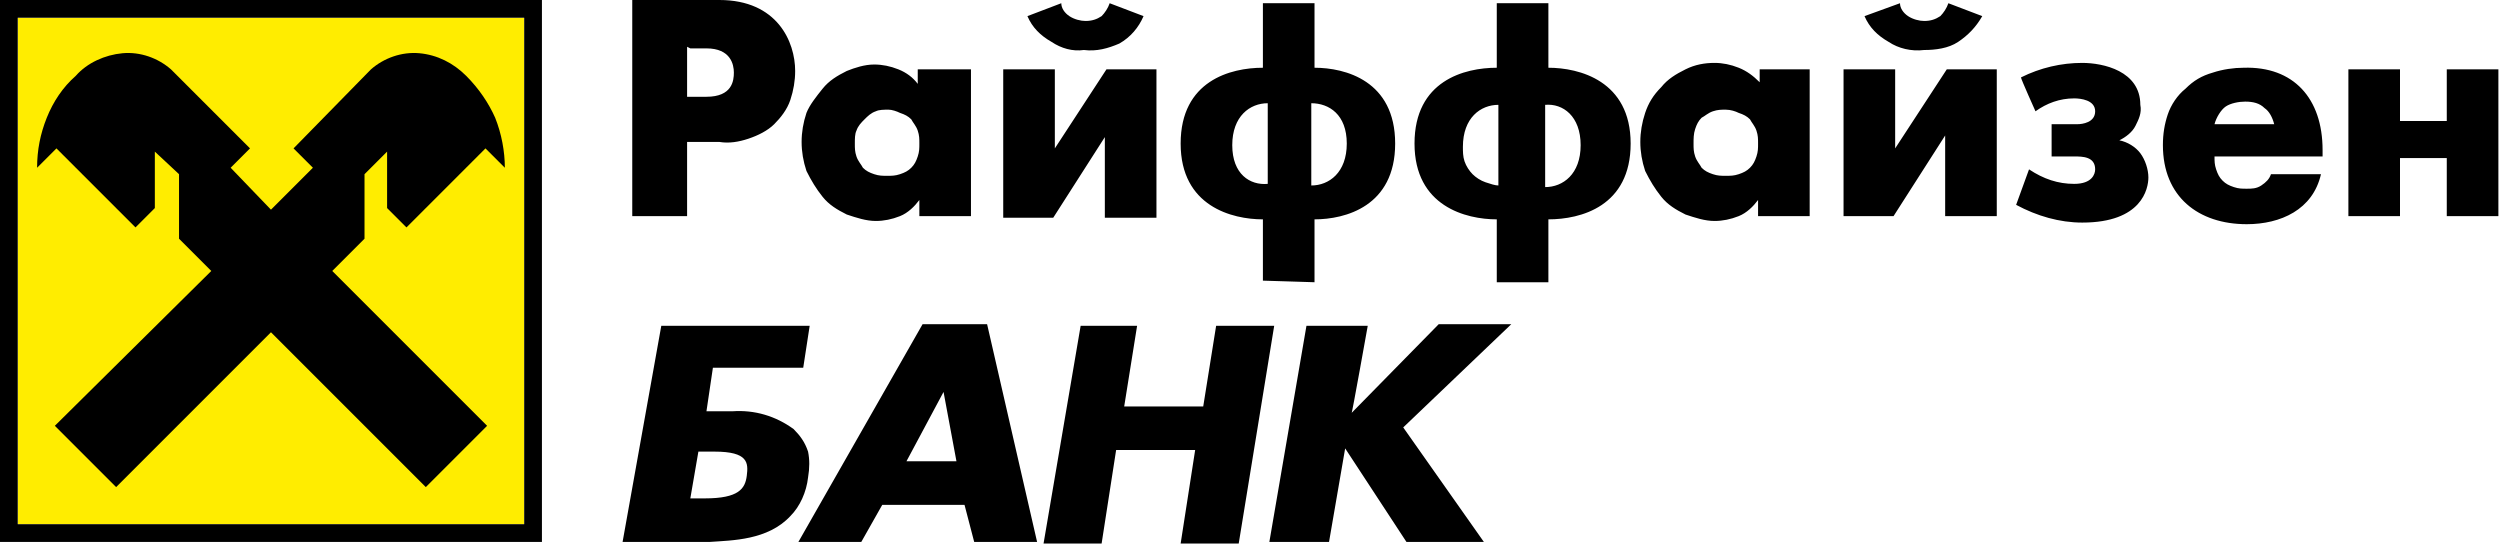
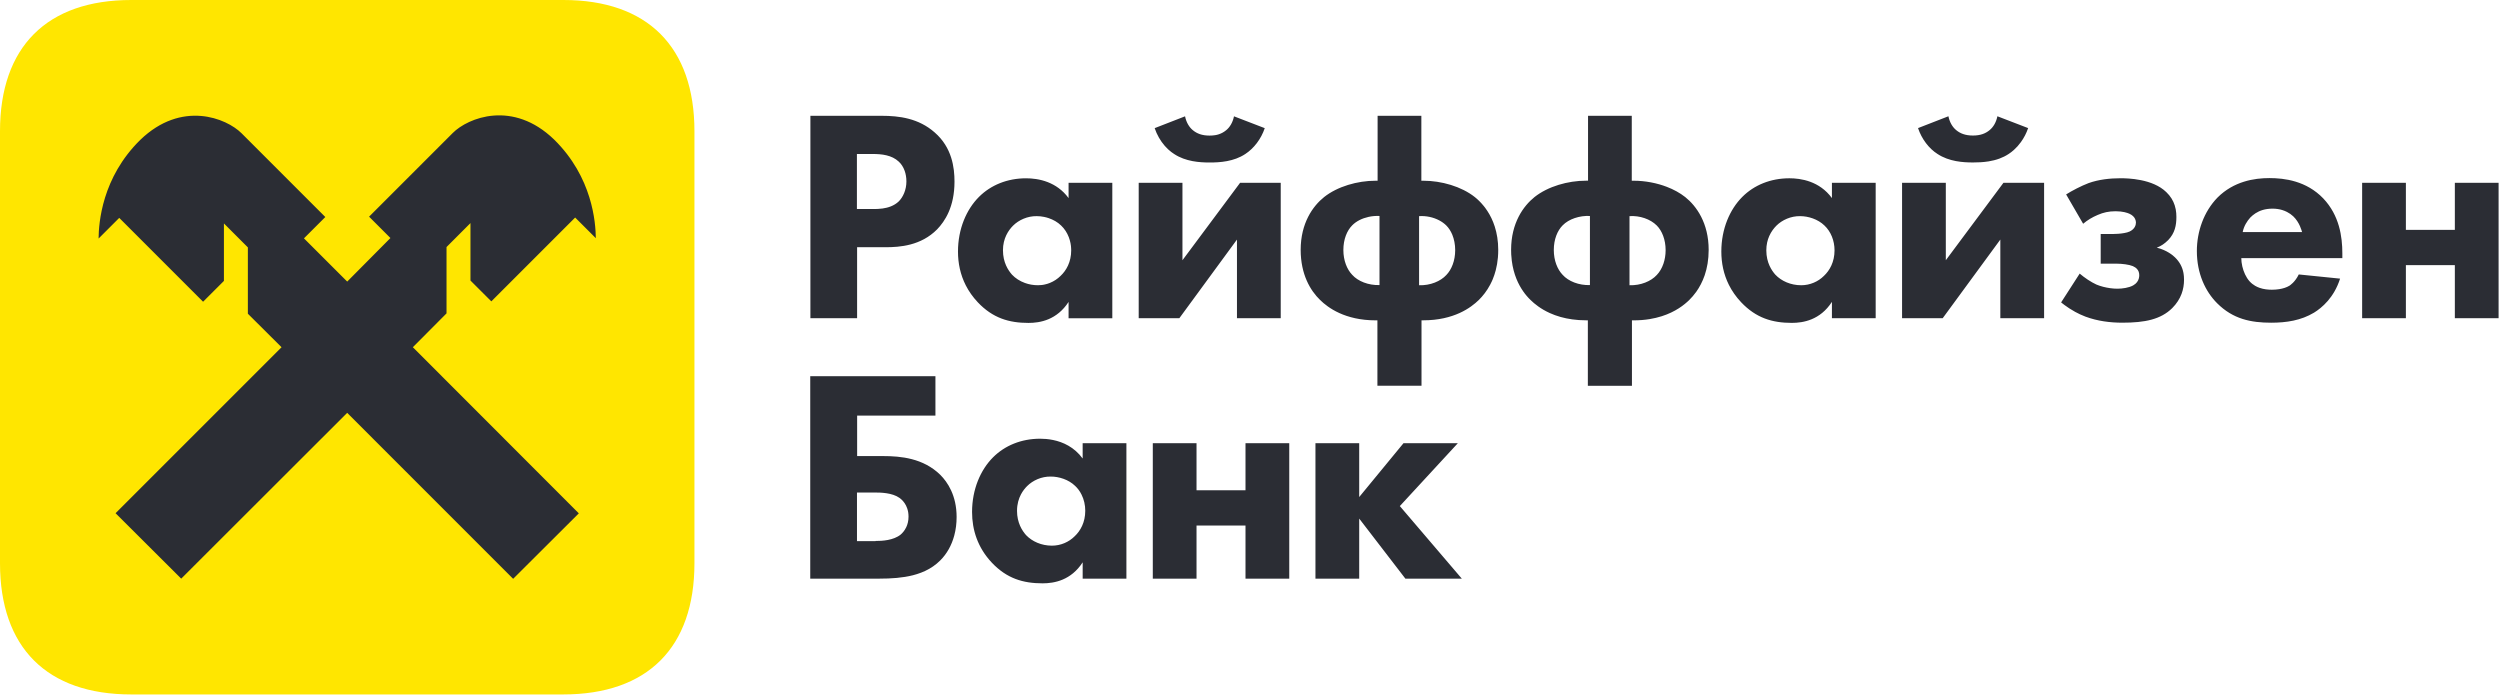
- <svg xmlns="http://www.w3.org/2000/svg" viewBox="0 0 155 33.7">
-   <path fill="#ffed00" d="M1.1 1.1h31.4v31.4H1.1V1.1z" />
-   <g fill="#000">
-     <path d="M70.5 20.2l-.8 5h4.9l.8-5H79l-2.2 13.5h-3.6l.9-5.8h-4.9l-.9 5.8h-3.6L67 20.2h3.5zm14.3 0H81l-2.3 13.4h3.7l1-5.8 3.8 5.8H92l-5-7.1 6.7-6.4h-4.5l-5.4 5.5c0 .2 1-5.4 1-5.4zm-25.5 8.4l-.8-4.3-2.3 4.3h3.1zm.5 2.7h-5.1l-1.3 2.3h-3.9l7.7-13.5h4l3.1 13.5h-3.9l-.6-2.3zm-9.7-1.7c-.1.9-.5 1.8-1.1 2.4-1.4 1.5-3.6 1.5-5 1.6h-5.4L41 20.2h9.2l-.4 2.6h-5.6l-.4 2.7h1.6c1.4-.1 2.7.3 3.8 1.1.4.4.7.8.9 1.4.1.5.1 1 0 1.6zM44.3 28h-1l-.5 2.9h.9c2.1 0 2.5-.6 2.6-1.4s.1-1.5-2-1.5zm93-20.3h3.7c-.1-.4-.3-.8-.6-1-.3-.3-.7-.4-1.2-.4-.4 0-.9.1-1.2.3s-.6.7-.7 1.1zm6.7 1.6v.4h-6.7c0 .3 0 .5.1.8.1.3.2.5.4.7.2.2.4.3.7.4.3.1.5.1.8.1.3 0 .6 0 .9-.2s.5-.4.6-.7h3.1c-.5 2.2-2.5 3.1-4.6 3.1-3 0-5.2-1.7-5.2-4.9 0-.7.1-1.3.3-1.9.2-.6.6-1.2 1.1-1.6.5-.5 1-.8 1.7-1 .6-.2 1.3-.3 1.9-.3 3.1-.1 4.9 1.9 4.9 5.1zM55.1 6.8c-.3 0-.6 0-.8.1-.3.1-.5.3-.7.5s-.4.4-.5.7c-.1.2-.1.5-.1.8 0 .3 0 .5.1.8.1.3.3.5.4.7.2.2.4.3.7.4.3.1.5.1.8.1.3 0 .5 0 .8-.1s.5-.2.7-.4.3-.4.4-.7.1-.5.1-.8c0-.3 0-.5-.1-.8-.1-.3-.3-.5-.4-.7-.2-.2-.4-.3-.7-.4-.2-.1-.5-.2-.7-.2zm5.1-2.5v9.1H57v-1c-.3.4-.7.8-1.2 1-.5.2-1 .3-1.5.3-.6 0-1.2-.2-1.8-.4-.6-.3-1.1-.6-1.5-1.1-.4-.5-.7-1-1-1.6-.2-.6-.3-1.2-.3-1.8 0-.6.1-1.2.3-1.8.2-.5.6-1 1-1.5s.9-.8 1.5-1.1c.5-.2 1.1-.4 1.7-.4.5 0 1 .1 1.5.3.5.2.9.5 1.2.9v-.9h3.3zM107 6.8c-.3 0-.5 0-.8.1-.3.1-.5.3-.7.4-.2.2-.3.4-.4.7-.1.3-.1.6-.1.9 0 .3 0 .5.1.8.1.3.3.5.4.7.2.2.4.3.7.4.3.1.5.1.8.1.3 0 .5 0 .8-.1s.5-.2.7-.4.3-.4.4-.7.1-.5.1-.8c0-.3 0-.5-.1-.8-.1-.3-.3-.5-.4-.7-.2-.2-.4-.3-.7-.4-.2-.1-.5-.2-.8-.2zm5.2-2.5v9.1H109v-1c-.3.4-.7.8-1.2 1s-1 .3-1.5.3c-.6 0-1.2-.2-1.8-.4-.6-.3-1.1-.6-1.5-1.1-.4-.5-.7-1-1-1.6-.2-.6-.3-1.2-.3-1.8 0-.6.1-1.2.3-1.8.2-.6.5-1.1 1-1.6.4-.5.9-.8 1.5-1.1.6-.3 1.2-.4 1.8-.4.5 0 1 .1 1.5.3.5.2.9.5 1.3.9v-.8h3.1zm-73 9.1V0h5.4c3.6 0 4.7 2.6 4.7 4.4 0 .6-.1 1.2-.3 1.8-.2.6-.6 1.1-1 1.5-.4.4-1 .7-1.6.9s-1.2.3-1.8.2h-2v4.6h-3.4zm3.4-10.5V6h1.2c1.6 0 1.7-1 1.7-1.5S45.3 3 43.8 3h-1l-.2-.1c.1 0 0 0 0 0zm19.6 1.4v9.2h3.1l3.2-5v5h3.2V4.3h-3.1l-3.2 4.9V4.3h-3.2zm5-1.2c.8.1 1.5-.1 2.2-.4.7-.4 1.2-1 1.5-1.7L68.8.2c-.1.3-.3.6-.5.8-.3.2-.6.3-1 .3-.3 0-.7-.1-1-.3-.3-.2-.5-.5-.5-.8l-2.1.8c.3.7.8 1.2 1.5 1.6.6.4 1.3.6 2 .5zm11.1 14.3v-3.8c-1.9 0-5.1-.8-5.1-4.7s3.1-4.7 5.1-4.7v-4h3.2v4c1.9 0 5 .8 5 4.7s-3.1 4.7-5 4.7v3.9c.1 0-3.2-.1-3.2-.1zm3-11v5.1c1.1 0 2.2-.8 2.2-2.6s-1.1-2.5-2.2-2.5zm-2.7 5v-5c-1.1 0-2.2.8-2.2 2.6s1.1 2.5 2.2 2.4c0 .1 0 0 0 0zm14.2 6.1v-3.9c-1.9 0-5.1-.8-5.1-4.7s3.1-4.7 5.1-4.7v-4H96v4c1.9 0 5.1.8 5.1 4.7S98 13.6 96 13.6v3.9h-3.2zm3-11v5.1c1.1 0 2.2-.8 2.2-2.6s-1.1-2.6-2.2-2.5zm-2.9 5v-5c-1.1 0-2.2.8-2.2 2.6 0 .3 0 .6.1.9.1.3.3.6.5.8s.5.4.8.5.6.2.8.2zm21.4-7.2v9.1h3.1l3.2-5v5h3.2V4.3h-3.1l-3.2 4.9V4.3h-3.2zm5-1.2c.7 0 1.5-.1 2.1-.5.6-.4 1.1-.9 1.5-1.6l-2.1-.8c-.1.3-.3.6-.5.8-.3.2-.6.3-1 .3-.3 0-.7-.1-1-.3-.3-.2-.5-.5-.5-.8l-2.2.8c.3.7.8 1.2 1.5 1.6.6.4 1.4.6 2.2.5zm6.9 3.8c.7-.5 1.5-.8 2.4-.8.4 0 1.3.1 1.3.8s-.8.8-1.1.8h-1.6v2h1.4c.5 0 1.3 0 1.3.8 0 .3-.2.9-1.3.9-1 0-1.9-.3-2.8-.9l-.8 2.2c1.3.7 2.7 1.1 4.1 1.1 3.7 0 4.1-2.1 4.1-2.8 0-.5-.2-1.1-.5-1.5-.3-.4-.8-.7-1.3-.8.4-.2.8-.5 1-.9.2-.4.4-.8.3-1.3 0-2.1-2.3-2.6-3.6-2.6-1.3 0-2.6.3-3.8.9 0 .1.9 2.1.9 2.1zm19.4 6.5h3.2V9.8h2.9v3.6h3.2V4.3h-3.2v3.2h-2.9V4.3h-3.2v9.1zM33.6 33.6H0V0h33.6v33.6zM32.5 1.1H1.1v31.4h31.4V1.1z" />
-     <path d="M16.8 20.6l-9.6 9.6-3.8-3.8 9.7-9.6-2-2v-4L9.6 9.4v3.5l-1.2 1.2-4.9-4.9-1.2 1.2c0-1.1.2-2.1.6-3.1.4-1 1-1.9 1.8-2.6.7-.8 1.8-1.3 2.9-1.4 1.1-.1 2.2.3 3 1l4.9 4.9-1.2 1.2 2.5 2.6 2.6-2.6-1.2-1.2L23 4.3c.8-.7 1.9-1.1 3-1 1.1.1 2.1.6 2.9 1.4.8.8 1.4 1.7 1.8 2.6.4 1 .6 2.1.6 3.1l-1.2-1.2-4.9 4.9-1.2-1.2V9.4l-1.4 1.4v4l-2 2 9.6 9.6-3.8 3.8-9.6-9.6z" />
-   </g>
+ <svg xmlns="http://www.w3.org/2000/svg" viewBox="0 0 144 40">
+   <path fill="#FFE600" d="M40 32.44C40 37.3 37.3 40 32.44 40H7.56C2.7 40 0 37.3 0 32.44V7.56C0 2.7 2.7 0 7.56 0h24.89C37.3 0 40 2.7 40 7.56v24.88Z" />
+   <path fill="#2B2D34" d="M25.72 18.05v-3.82l1.379-1.381v3.31L28.3 17.359l4.829-4.829 1.19 1.189c-.01-.899-.19-3.509-2.4-5.679-2.38-2.3-4.96-1.26-5.84-.38l-4.82 4.82 1.23 1.23-2.49 2.509-2.491-2.49 1.23-1.229-4.82-4.82c-.88-.88-3.46-1.92-5.84.379-2.21 2.17-2.39 4.78-2.4 5.681l1.19-1.19 4.829 4.83 1.201-1.2v-3.31l1.379 1.38v3.82l1.94 1.931-9.56 9.56 3.781 3.769 9.56-9.55 9.559 9.56L33.34 29.569l-9.56-9.569 1.94-1.95Zm20.951 3.62h7.21v2.27h-4.51v2.33h1.5c1.009 0 2.31.12 3.289 1.08.42.419.941 1.189.941 2.429 0 .374-.046.733-.136 1.068-.15.559-.422 1.05-.805 1.432-.26.26-.555.46-.879.611-.147.068-.3.126-.46.177-.078.025-.157.047-.238.068-.588.149-1.244.195-1.943.195h-3.97V21.67Zm3.76 9.49c.37 0 1.03-.03 1.449-.37.081-.07.22-.208.322-.427.074-.157.129-.357.129-.603 0-.088-.007-.172-.019-.25-.013-.083-.034-.16-.059-.232-.039-.113-.09-.212-.148-.297-.054-.08-.115-.148-.176-.205-.027-.025-.053-.047-.08-.068l-.038-.029c-.419-.3-1.1-.309-1.379-.309h-1.07v2.8h1.07v-.01Zm14.449-5.63h-2.519v.88c-.486-.661-1.133-.949-1.704-1.066-.274-.057-.531-.074-.746-.074-1.079 0-2.029.39-2.71 1.07-.72.72-1.21 1.84-1.21 3.15 0 1.03.32 2.05 1.14 2.921.86.91 1.8 1.189 2.921 1.189.33 0 .746-.041 1.165-.22.404-.173.811-.474 1.145-.99v.941h2.519v-7.8Zm-6.299 3.89c0-.386.097-.698.227-.945.107-.2.235-.358.353-.475.33-.33.83-.56 1.37-.55.46 0 1.02.17 1.399.54.07.066.135.138.193.215.067.089.126.186.176.288.138.277.212.595.212.927 0 .67-.281 1.161-.611 1.47-.165.165-.364.299-.586.393-.223.095-.469.147-.724.147-.6 0-1.14-.239-1.491-.61-.22-.25-.519-.7-.519-1.4Zm7.82-3.89h2.519v2.71h2.821v-2.71h2.52v7.8h-2.52V30.27h-2.821v3.06h-2.519v-7.8Zm11.889 0h-2.52v7.8h2.52v-3.46l2.66 3.46h3.25l-3.57-4.18 3.34-3.62H80.84l-2.55 3.1v-3.1ZM50.779 6.67c1.01 0 2.131.14 3.06.96 1.0.87 1.14 2.03 1.14 2.83 0 1.47-.56 2.29-1 2.75-.929.941-2.149 1.03-2.97 1.03h-1.64v4.09h-2.69V6.67h4.099Zm-1.42 5.37h.96c.143 0 .325-.003.52-.031.314-.044.66-.151.93-.409.239-.24.44-.65.44-1.15 0-.224-.036-.431-.101-.612-.076-.214-.193-.394-.339-.528-.401-.379-.981-.44-1.501-.44h-.91v3.17Zm14.71-1.51h-2.519v.88c-.345-.47-.772-.751-1.194-.917-.459-.18-.913-.223-1.256-.223-1.079 0-2.029.39-2.71 1.07-.72.72-1.21 1.84-1.21 3.15 0 .666.134 1.328.45 1.948.173.339.4.665.69.973.86.91 1.8 1.189 2.92 1.189.329 0 .742-.04 1.159-.217.406-.173.815-.474 1.151-.993v.941h2.519v-7.8Zm-6.299 3.89c0-.7.32-1.159.58-1.42.33-.33.84-.56 1.37-.55.136 0 .28.015.426.045.085.017.171.04.256.069.262.088.515.228.718.426.193.183.343.412.442.67.042.11.075.225.099.343.01.051.018.104.025.157.005.042.008.085.01.129.003.043.005.086.005.131 0 .67-.281 1.161-.611 1.47-.173.173-.383.312-.619.407-.091.037-.187.067-.286.088l-.109.022-.102.012c-.064.007-.129.01-.194.01-.262 0-.513-.046-.742-.129-.294-.106-.551-.272-.748-.481-.22-.25-.519-.7-.519-1.4Zm10.339-3.89v4.46l3.32-4.46h2.341v7.8h-2.521v-4.53l-3.32 4.53h-2.34v-7.8h2.519Zm4.741-3.15c-.211.629-.63 1.17-1.12 1.49-.66.44-1.47.49-2.05.49-.58 0-1.381-.05-2.05-.49-.058-.037-.114-.076-.17-.119-.063-.048-.124-.101-.184-.157-.064-.061-.125-.124-.185-.192-.25-.288-.454-.639-.582-1.021l1.75-.681c.07.35.24.63.45.8.23.19.52.31.96.31.108 0 .207-.007.298-.021l.052-.008.051-.01.069-.017.069-.021c.165-.054.3-.135.42-.233.21-.17.38-.45.45-.8l1.77.681Zm6.489 11.07v3.77h2.54v-3.77h.1c1.77 0 2.75-.731 3.2-1.171.231-.227.462-.517.653-.878.033-.062.065-.125.095-.191l.053-.121c.067-.161.125-.334.174-.52.06-.227.103-.473.126-.739.006-.075.011-.151.014-.229.003-.07.004-.14.004-.211 0-.506-.076-.951-.2-1.339-.11-.345-.259-.646-.429-.904-.04-.062-.082-.121-.125-.179l-.037-.048-.064-.079c-.159-.194-.328-.358-.494-.49-.77-.611-1.929-.941-2.959-.941h-.12V6.67h-2.52v3.74h-.12c-1.04 0-2.191.33-2.961.941-.65.52-1.35 1.5-1.35 3.04 0 1.42.56 2.35 1.121 2.89.449.44 1.43 1.171 3.199 1.171h.101Zm-.511-5.957c.205-.045.42-.064.631-.053v3.98c-.64.02-1.241-.22-1.571-.59-.3-.31-.51-.82-.51-1.43 0-.62.21-1.121.51-1.421.231-.237.571-.405.94-.486Zm4.481 3.347c-.33.36-.92.61-1.57.59v-3.98c.405-.028.82.063 1.161.243.154.082.294.182.409.297.137.137.255.317.343.529.105.256.167.558.167.89 0 .611-.21 1.121-.51 1.431Zm8.151 6.38v-3.77h-.101c-.57 0-1.057-.076-1.472-.193-.227-.064-.432-.141-.616-.224-.526-.238-.886-.532-1.111-.753-.077-.074-.154-.155-.229-.245-.066-.077-.131-.16-.192-.249-.145-.208-.28-.447-.391-.721-.124-.305-.219-.653-.269-1.046-.015-.118-.027-.241-.033-.368-.004-.085-.006-.173-.006-.262 0-1.54.7-2.519 1.35-3.04.77-.611 1.92-.941 2.961-.941h.12V6.67h2.519v3.74h.12c.32 0 .652.032.981.094.167.031.332.07.495.117.144.041.285.088.422.141.393.151.756.348 1.061.589.651.52 1.35 1.5 1.35 3.04 0 .565-.088 1.051-.23 1.466-.128.372-.298.688-.486.952-.13.181-.266.337-.403.472-.288.282-.794.683-1.585.934-.211.067-.442.123-.694.165-.28.046-.586.072-.921.072h-.1v3.77h-2.54Zm.12-9.78c-.59-.03-1.211.17-1.571.54-.3.3-.51.801-.51 1.421 0 .61.21 1.119.51 1.43.33.37.93.61 1.571.59v-3.98Zm2.279 3.99c.651.019 1.241-.23 1.571-.59.159-.165.293-.386.383-.648.08-.232.127-.496.127-.783 0-.61-.21-1.119-.51-1.42-.37-.37-.981-.58-1.571-.54v3.98Zm14.18-5.901h-2.52v.88c-.72-.98-1.79-1.14-2.45-1.14-1.08 0-2.03.39-2.71 1.07-.72.72-1.21 1.84-1.21 3.15 0 .656.13 1.308.435 1.919.175.349.407.685.705 1.001.86.91 1.8 1.189 2.921 1.189.649 0 1.629-.159 2.309-1.21v.941h2.52v-7.8Zm-6.299 3.89c0-.325.068-.597.168-.822.115-.261.272-.457.411-.597.33-.33.84-.56 1.371-.55.459 0 1.019.17 1.399.54.37.349.58.87.58 1.43 0 .67-.28 1.161-.61 1.47-.33.33-.8.54-1.31.54-.6 0-1.14-.239-1.49-.61-.106-.12-.231-.288-.331-.507-.108-.235-.188-.531-.188-.893Zm10.339-3.89v4.46l3.32-4.46h2.341v7.8h-2.521v-4.53l-3.32 4.53h-2.34v-7.8h2.52Zm4.741-3.15c-.098.292-.241.564-.415.805-.121.169-.258.321-.406.453-.095.086-.196.163-.3.231-.167.111-.344.197-.525.265-.208.077-.419.128-.627.162-.323.052-.634.063-.898.063-.579 0-1.38-.05-2.049-.49-.491-.31-.911-.86-1.121-1.49l1.75-.681c.07.35.24.63.45.8.115.095.245.172.401.225.156.054.339.085.559.085.44 0 .73-.12.96-.31.107-.086.204-.201.283-.34.075-.134.134-.288.168-.46l1.77.681Zm3.479 3.169c-.42.16-.96.44-1.29.651l.98 1.69c.251-.211.511-.37.841-.51.33-.141.629-.211 1.03-.211.419 0 .669.09.789.141.181.081.281.193.332.3.036.077.049.151.049.21 0 .15-.07.379-.37.519-.082.038-.19.066-.306.086-.226.041-.483.054-.635.054H121v1.71h.94c.281 0 .7.05.911.14.098.043.181.098.242.167.082.09.128.206.128.354 0 .114-.023.263-.127.4-.052.068-.124.134-.224.19-.25.14-.63.19-.909.19-.266 0-.556-.042-.817-.109-.143-.037-.276-.081-.393-.131-.311-.141-.681-.391-.961-.63l-1.07 1.66c.099.079.261.207.477.346.101.065.212.133.333.199.177.097.376.191.59.273.701.26 1.43.35 2.13.35 1.301 0 2.211-.19 2.87-.84.26-.26.431-.538.537-.818.102-.271.143-.547.143-.812 0-.069-.002-.137-.008-.203-.004-.042-.008-.084-.015-.126l-.014-.086c-.064-.325-.213-.613-.482-.876-.11-.11-.471-.42-1.051-.56.06-.022.118-.048.176-.078.048-.025.095-.052.141-.082l.059-.04c.042-.029.082-.06.121-.091.057-.046.112-.097.163-.148.381-.4.47-.84.47-1.33 0-.149-.011-.296-.038-.439-.014-.078-.034-.155-.059-.231-.086-.27-.238-.525-.483-.76-.789-.77-2.219-.8-2.64-.8-.6 0-1.25.07-1.84.28Zm14.62 4.321h-5.82c0 .145.019.307.057.472.072.31.211.629.414.857.099.111.21.198.326.265.082.047.166.085.25.115.25.089.504.11.713.11.139 0 .28-.01.416-.031.223-.035.432-.1.594-.199.03-.019.33-.21.54-.65l2.38.241c-.35 1.1-1.05 1.68-1.5 1.959-.75.45-1.59.58-2.469.58-1.171 0-2.201-.21-3.111-1.119-.68-.68-1.17-1.711-1.17-3.01 0-1.121.4-2.27 1.19-3.08.468-.469.997-.748 1.516-.911.523-.165 1.037-.21 1.474-.21.87 0 2.13.16 3.1 1.17.93.981 1.1 2.2 1.1 3.17v.27Zm-2.32-1.501c-.02-.07-.14-.559-.51-.91-.103-.096-.222-.18-.357-.249-.087-.045-.181-.083-.281-.113-.167-.05-.351-.078-.552-.078-.217 0-.403.029-.565.076-.323.096-.549.267-.715.434-.19.211-.37.49-.44.84h3.42Zm5.98-2.839h-2.52v7.8h2.52V15.27h2.82v3.06h2.52v-7.8h-2.52v2.71h-2.82v-2.71Z" />
</svg>
